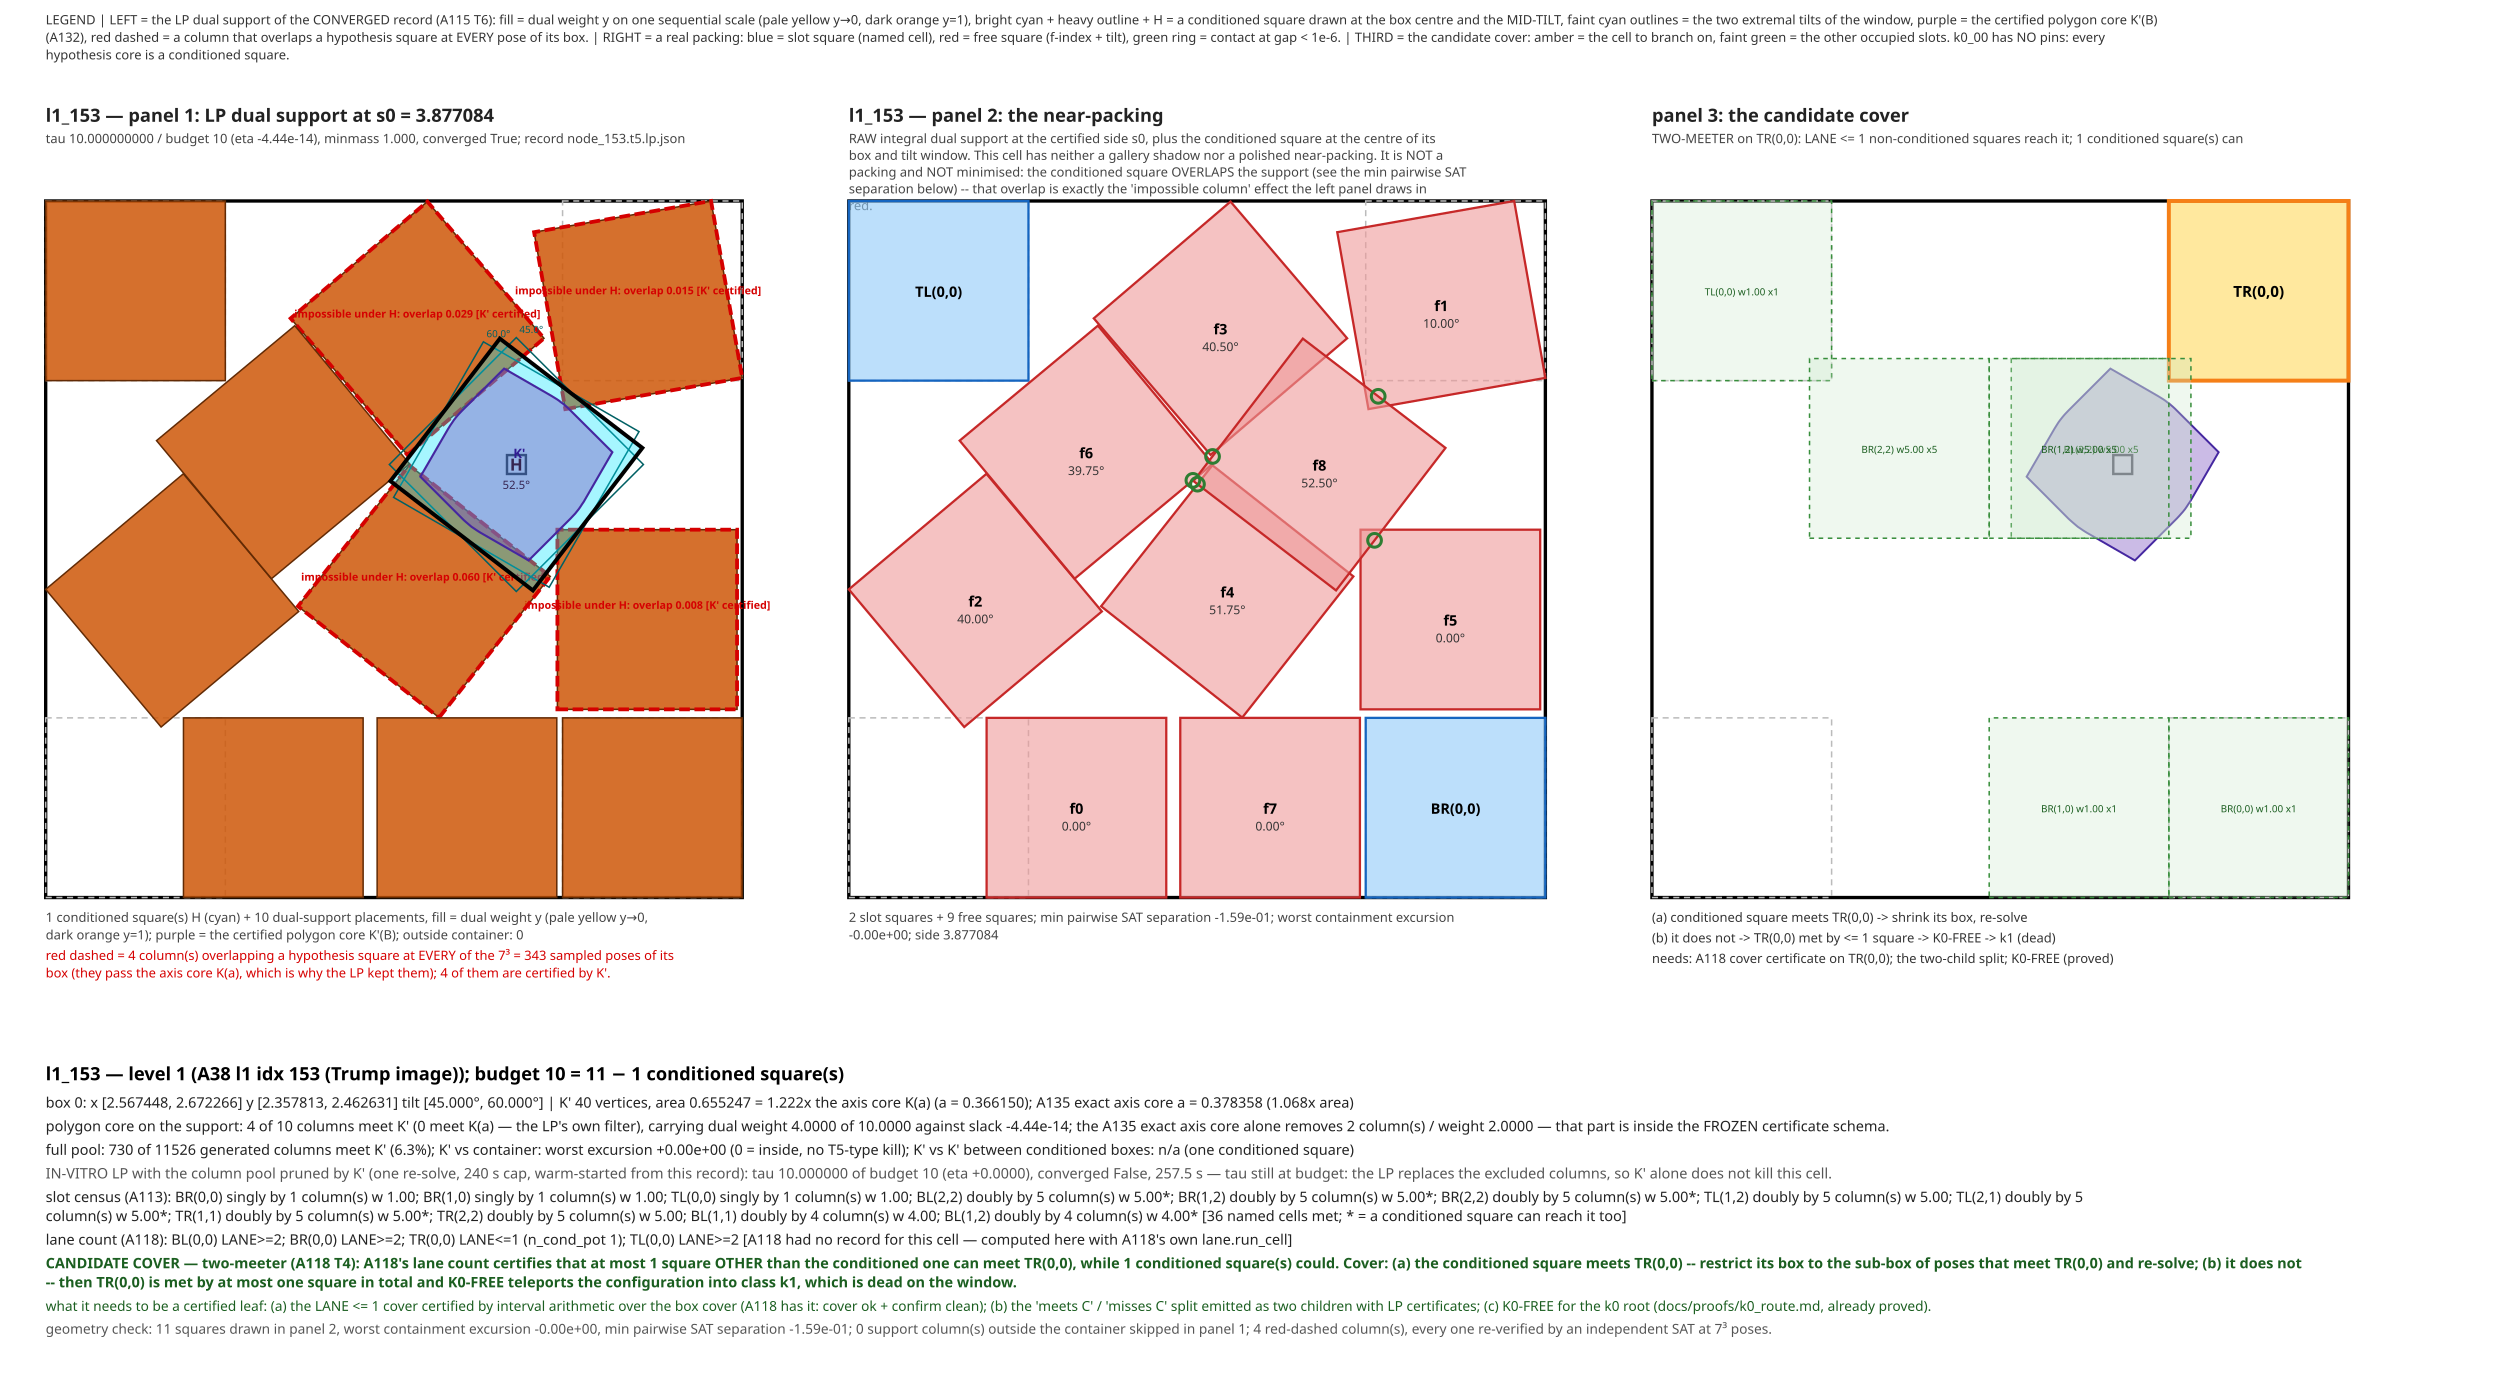
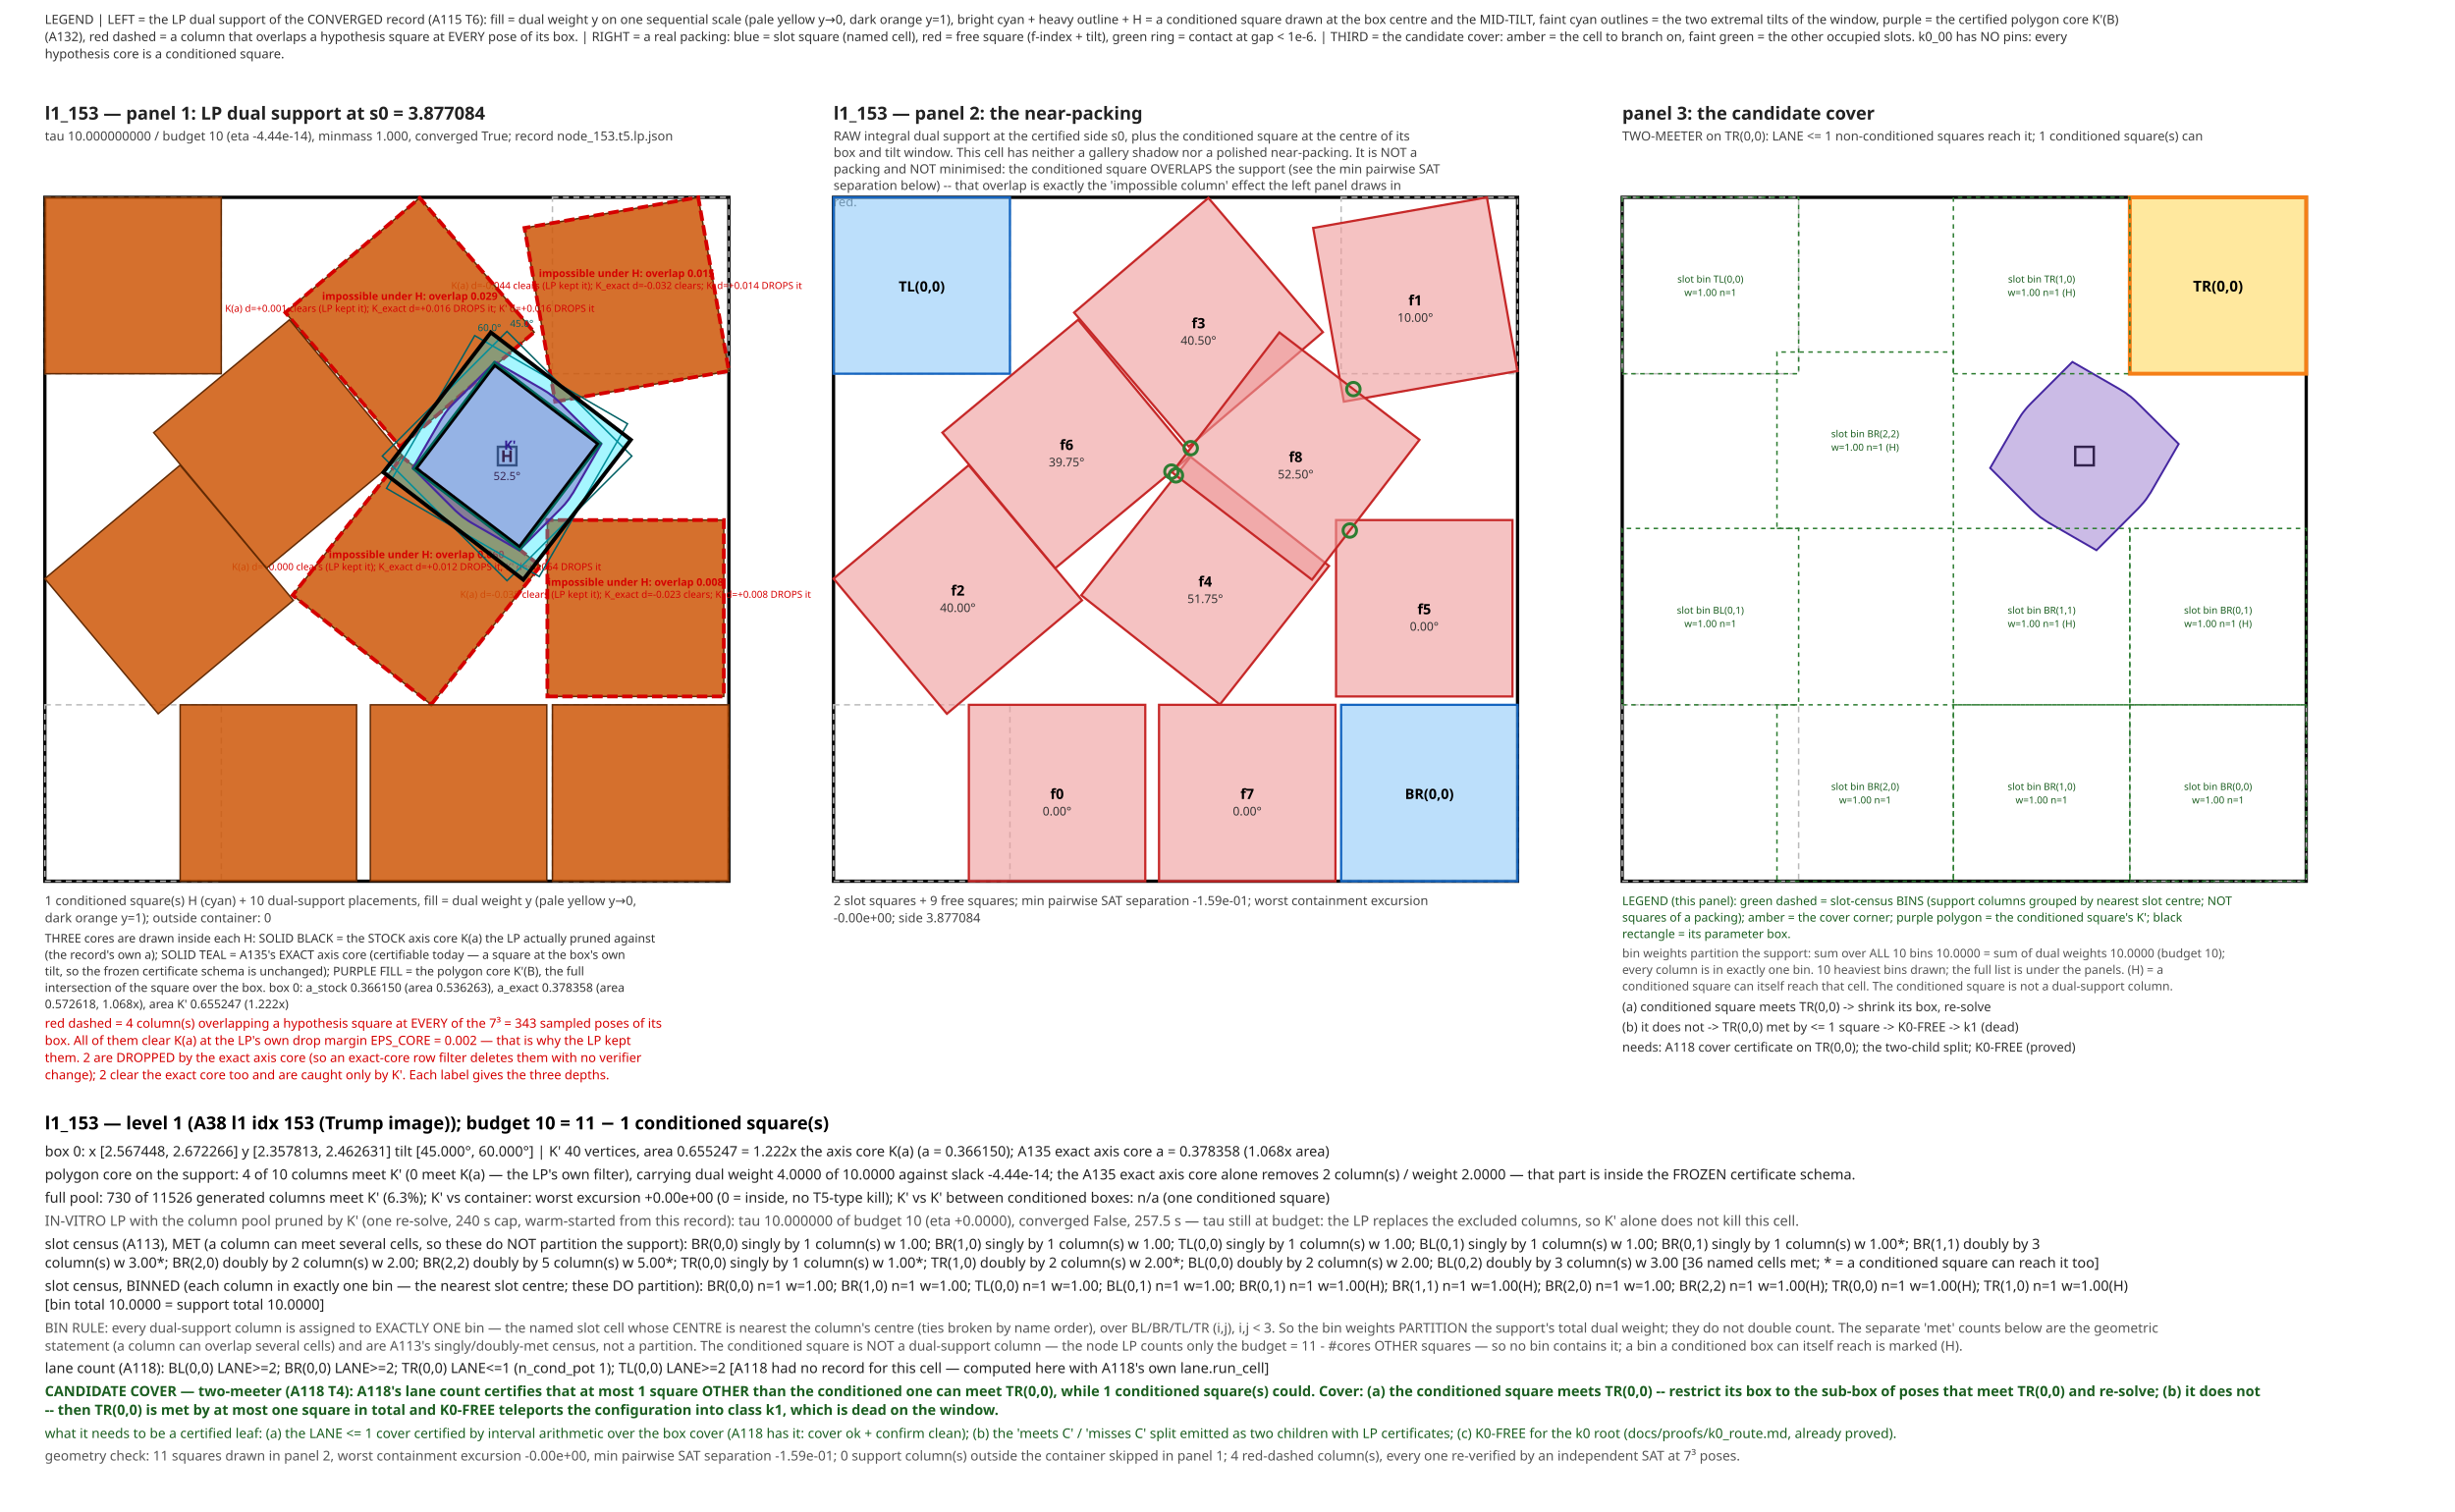
- <svg xmlns="http://www.w3.org/2000/svg" width="1642" height="910" font-family="Segoe UI, sans-serif" style="background:#fff">
+ <svg xmlns="http://www.w3.org/2000/svg" width="1642" height="1011" font-family="Segoe UI, sans-serif" style="background:#fff">
  <text x="30.0" y="16.0" font-size="8.5" fill="#333" text-anchor="start">LEGEND | LEFT = the LP dual support of the CONVERGED record (A115 T6): fill = dual weight y on one sequential scale (pale yellow y→0, dark orange y=1), bright cyan + heavy outline + H = a conditioned square drawn at the box centre and the MID-TILT, faint cyan outlines = the two extremal tilts of the window, purple = the certified polygon core K'(B)</text>
  <text x="30.0" y="27.5" font-size="8.5" fill="#333" text-anchor="start">(A132), red dashed = a column that overlaps a hypothesis square at EVERY pose of its box. | RIGHT = a real packing: blue = slot square (named cell), red = free square (f-index + tilt), green ring = contact at gap &lt; 1e-6. | THIRD = the candidate cover: amber = the cell to branch on, faint green = the other occupied slots. k0_00 has NO pins: every</text>
  <text x="30.0" y="39.0" font-size="8.5" fill="#333" text-anchor="start">hypothesis core is a conditioned square.</text>
  <text x="30.0" y="80.0" font-size="12" fill="#222" text-anchor="start" font-weight="bold">l1_153 — panel 1: LP dual support at s0 = 3.877084</text>
  <text x="30.0" y="94.0" font-size="8.5" fill="#444" text-anchor="start">tau 10.000000000 / budget 10 (eta -4.44e-14), minmass 1.000, converged True; record node_153.t5.lp.json</text>
  <rect x="30" y="132.0" width="457.5" height="457.5" fill="none" stroke="#000" stroke-width="2.2" />
  <rect x="30.0" y="471.5" width="118" height="118" fill="none" stroke="#bbb" stroke-width="1" stroke-dasharray="4,3" />
  <rect x="369.5" y="471.5" width="118" height="118" fill="none" stroke="#bbb" stroke-width="1" stroke-dasharray="4,3" />
  <rect x="30.0" y="132.0" width="118" height="118" fill="none" stroke="#bbb" stroke-width="1" stroke-dasharray="4,3" />
  <rect x="369.5" y="132.0" width="118" height="118" fill="none" stroke="#bbb" stroke-width="1" stroke-dasharray="4,3" />
  <polygon points="369.5,589.5 487.5,589.5 487.5,471.5 369.5,471.5" fill="hsl(24,92%,42%)" fill-opacity="0.85" stroke="hsl(24,92%,20%)" stroke-width="1.0" />
  <polygon points="366.1,465.9 484.1,465.9 484.1,347.9 366.1,347.9" fill="hsl(24,92%,42%)" fill-opacity="0.85" stroke="hsl(24,92%,20%)" stroke-width="1.0" />
  <polygon points="366.1,465.9 484.1,465.9 484.1,347.9 366.1,347.9" fill="none" fill-opacity="0.00" stroke="#d50000" stroke-width="2.5" stroke-dasharray="7,3" />
-   <text x="425.1" y="399.9" font-size="7.0" fill="#d50000" text-anchor="middle" font-weight="bold">impossible under H: overlap 0.008  [K' certified]</text>
+   <text x="425.1" y="391.9" font-size="7.0" fill="#d50000" text-anchor="middle" font-weight="bold">impossible under H: overlap 0.008</text>
+   <text x="425.1" y="399.9" font-size="6.5" fill="#d50000" text-anchor="middle">K(a) d=-0.035 clears (LP kept it); K_exact d=-0.023 clears; K' d=+0.008 DROPS it</text>
  <polygon points="288.4,471.3 361.4,378.6 268.8,305.6 195.7,398.2" fill="hsl(24,92%,42%)" fill-opacity="0.85" stroke="hsl(24,92%,20%)" stroke-width="1.0" />
  <polygon points="288.4,471.3 361.4,378.6 268.8,305.6 195.7,398.2" fill="none" fill-opacity="0.00" stroke="#d50000" stroke-width="2.5" stroke-dasharray="7,3" />
-   <text x="278.6" y="381.4" font-size="7.0" fill="#d50000" text-anchor="middle" font-weight="bold">impossible under H: overlap 0.060  [K' certified]</text>
+   <text x="278.6" y="373.4" font-size="7.0" fill="#d50000" text-anchor="middle" font-weight="bold">impossible under H: overlap 0.060</text>
+   <text x="278.6" y="381.4" font-size="6.5" fill="#d50000" text-anchor="middle">K(a) d=+0.000 clears (LP kept it); K_exact d=+0.012 DROPS it; K' d=+0.054 DROPS it</text>
  <polygon points="30.0,250.0 148.0,250.0 148.0,132.0 30.0,132.0" fill="hsl(24,92%,42%)" fill-opacity="0.85" stroke="hsl(24,92%,20%)" stroke-width="1.0" />
  <polygon points="371.3,268.7 487.5,248.2 467.0,132.0 350.8,152.5" fill="hsl(24,92%,42%)" fill-opacity="0.85" stroke="hsl(24,92%,20%)" stroke-width="1.0" />
  <polygon points="371.3,268.7 487.5,248.2 467.0,132.0 350.8,152.5" fill="none" fill-opacity="0.00" stroke="#d50000" stroke-width="2.5" stroke-dasharray="7,3" />
-   <text x="419.1" y="193.3" font-size="7.0" fill="#d50000" text-anchor="middle" font-weight="bold">impossible under H: overlap 0.015  [K' certified]</text>
+   <text x="419.1" y="185.3" font-size="7.0" fill="#d50000" text-anchor="middle" font-weight="bold">impossible under H: overlap 0.015</text>
+   <text x="419.1" y="193.3" font-size="6.5" fill="#d50000" text-anchor="middle">K(a) d=-0.044 clears (LP kept it); K_exact d=-0.032 clears; K' d=+0.014 DROPS it</text>
  <polygon points="267.6,298.8 357.3,222.2 280.7,132.4 190.9,209.1" fill="hsl(24,92%,42%)" fill-opacity="0.85" stroke="hsl(24,92%,20%)" stroke-width="1.0" />
  <polygon points="267.6,298.8 357.3,222.2 280.7,132.4 190.9,209.1" fill="none" fill-opacity="0.00" stroke="#d50000" stroke-width="2.5" stroke-dasharray="7,3" />
-   <text x="274.1" y="208.6" font-size="7.0" fill="#d50000" text-anchor="middle" font-weight="bold">impossible under H: overlap 0.029  [K' certified]</text>
+   <text x="274.1" y="200.6" font-size="7.0" fill="#d50000" text-anchor="middle" font-weight="bold">impossible under H: overlap 0.029</text>
+   <text x="274.1" y="208.6" font-size="6.5" fill="#d50000" text-anchor="middle">K(a) d=+0.001 clears (LP kept it); K_exact d=+0.016 DROPS it; K' d=+0.016 DROPS it</text>
  <polygon points="105.8,477.5 196.2,401.6 120.4,311.2 30.0,387.1" fill="hsl(24,92%,42%)" fill-opacity="0.85" stroke="hsl(24,92%,20%)" stroke-width="1.0" />
  <polygon points="178.3,380.1 269.0,304.7 193.6,213.9 102.8,289.4" fill="hsl(24,92%,42%)" fill-opacity="0.85" stroke="hsl(24,92%,20%)" stroke-width="1.0" />
  <polygon points="120.5,589.5 238.5,589.5 238.5,471.5 120.5,471.5" fill="hsl(24,92%,42%)" fill-opacity="0.85" stroke="hsl(24,92%,20%)" stroke-width="1.0" />
  <polygon points="247.7,589.5 365.7,589.5 365.7,471.5 247.7,471.5" fill="hsl(24,92%,42%)" fill-opacity="0.85" stroke="hsl(24,92%,20%)" stroke-width="1.0" />
  <rect x="333.0" y="298.9" width="12.4" height="12.4" fill="none" stroke="#000" stroke-width="1.6" />
  <polygon points="339.1,388.5 422.6,305.1 339.1,221.7 255.7,305.1" fill="#00e5ff" fill-opacity="0.00" stroke="#006064" stroke-width="1.0" />
  <text x="341.1" y="218.7" font-size="6.5" fill="#006064" text-anchor="start">45.0°</text>
  <polygon points="360.7,385.7 419.7,283.5 317.5,224.5 258.5,326.7" fill="#00e5ff" fill-opacity="0.00" stroke="#006064" stroke-width="1.0" />
  <text x="319.5" y="221.5" font-size="6.5" fill="#006064" text-anchor="start">60.0°</text>
  <polygon points="350.0,387.8 421.9,294.2 328.3,222.4 256.4,316.0" fill="#00e5ff" fill-opacity="0.35" stroke="#000" stroke-width="2.6" />
  <text x="339.1" y="309.1" font-size="11" fill="#000" text-anchor="middle" font-weight="bold">H</text>
  <text x="339.1" y="321.1" font-size="7.5" fill="#000" text-anchor="middle">52.5°</text>
  <polygon points="276.1,313.1 303.7,340.7 304.6,341.6 306.3,343.1 308.4,344.9 309.7,346.0 311.5,347.2 313.1,348.3 314.5,349.2 315.8,350.0 347.2,368.1 374.7,340.6 376.2,339.0 377.8,337.3 378.6,336.3 380.2,334.3 381.1,333.0 382.2,331.3 383.5,329.4 384.0,328.5 402.2,297.0 374.6,269.5 373.5,268.4 372.2,267.2 370.8,266.0 369.9,265.2 368.3,264.1 367.2,263.2 365.9,262.3 364.6,261.5 362.5,260.2 331.1,242.1 303.6,269.6 301.6,271.7 300.7,272.7 299.6,274.0 298.1,275.9 297.1,277.4 295.8,279.3 294.3,281.7" fill="#7e57c2" fill-opacity="0.42" stroke="#4527a0" stroke-width="1.4" />
+   <polygon points="347.6,367.7 401.7,296.6 330.6,242.5 276.6,313.6" fill="none" fill-opacity="0.00" stroke="#00695c" stroke-width="1.8" />
+   <polygon points="347.4,365.6 399.7,296.9 330.9,244.5 278.6,313.3" fill="none" fill-opacity="0.00" stroke="#000000" stroke-width="1.8" />
  <text x="341.1" y="300.8" font-size="8.5" fill="#311b92" text-anchor="middle" font-weight="bold">K'</text>
  <text x="30.0" y="605.5" font-size="8.5" fill="#444" text-anchor="start">1 conditioned square(s) H (cyan) + 10 dual-support placements, fill = dual weight y (pale yellow y→0,</text>
-   <text x="30.0" y="617.0" font-size="8.5" fill="#444" text-anchor="start">dark orange y=1); purple = the certified polygon core K'(B); outside container: 0</text>
-   <text x="30.0" y="630.5" font-size="8.5" fill="#d50000" text-anchor="start">red dashed = 4 column(s) overlapping a hypothesis square at EVERY of the 7³ = 343 sampled poses of its</text>
-   <text x="30.0" y="642.0" font-size="8.5" fill="#d50000" text-anchor="start">box (they pass the axis core K(a), which is why the LP kept them); 4 of them are certified by K'.</text>
+   <text x="30.0" y="617.0" font-size="8.5" fill="#444" text-anchor="start">dark orange y=1); outside container: 0</text>
+   <text x="30.0" y="630.5" font-size="8.0" fill="#333" text-anchor="start">THREE cores are drawn inside each H: SOLID BLACK = the STOCK axis core K(a) the LP actually pruned against</text>
+   <text x="30.0" y="641.5" font-size="8.0" fill="#333" text-anchor="start">(the record's own a); SOLID TEAL = A135's EXACT axis core (certifiable today — a square at the box's own</text>
+   <text x="30.0" y="652.5" font-size="8.0" fill="#333" text-anchor="start">tilt, so the frozen certificate schema is unchanged); PURPLE FILL = the polygon core K'(B), the full</text>
+   <text x="30.0" y="663.5" font-size="8.0" fill="#333" text-anchor="start">intersection of the square over the box. box 0: a_stock 0.366150 (area 0.536263), a_exact 0.378358 (area</text>
+   <text x="30.0" y="674.5" font-size="8.0" fill="#333" text-anchor="start">0.572618, 1.068x), area K' 0.655247 (1.222x)</text>
+   <text x="30.0" y="687.5" font-size="8.5" fill="#d50000" text-anchor="start">red dashed = 4 column(s) overlapping a hypothesis square at EVERY of the 7³ = 343 sampled poses of its</text>
+   <text x="30.0" y="699.0" font-size="8.5" fill="#d50000" text-anchor="start">box. All of them clear K(a) at the LP's own drop margin EPS_CORE = 0.002 — that is why the LP kept</text>
+   <text x="30.0" y="710.5" font-size="8.5" fill="#d50000" text-anchor="start">them. 2 are DROPPED by the exact axis core (so an exact-core row filter deletes them with no verifier</text>
+   <text x="30.0" y="722.0" font-size="8.5" fill="#d50000" text-anchor="start">change); 2 clear the exact core too and are caught only by K'. Each label gives the three depths.</text>
  <text x="557.5" y="80.0" font-size="12" fill="#222" text-anchor="start" font-weight="bold">l1_153 — panel 2: the near-packing</text>
  <text x="557.5" y="94.0" font-size="8.5" fill="#444" text-anchor="start">RAW integral dual support at the certified side s0, plus the conditioned square at the centre of its</text>
  <text x="557.5" y="105.0" font-size="8.5" fill="#444" text-anchor="start">box and tilt window. This cell has neither a gallery shadow nor a polished near-packing. It is NOT a</text>
  <text x="557.5" y="116.0" font-size="8.5" fill="#444" text-anchor="start">packing and NOT minimised: the conditioned square OVERLAPS the support (see the min pairwise SAT</text>
  <text x="557.5" y="127.0" font-size="8.5" fill="#444" text-anchor="start">separation below) -- that overlap is exactly the 'impossible column' effect the left panel draws in</text>
  <text x="557.5" y="138.0" font-size="8.5" fill="#444" text-anchor="start">red.</text>
  <rect x="557.496" y="132.0" width="457.5" height="457.5" fill="none" stroke="#000" stroke-width="2.2" />
  <rect x="557.5" y="471.5" width="118" height="118" fill="none" stroke="#bbb" stroke-width="1" stroke-dasharray="4,3" />
  <rect x="897.0" y="471.5" width="118" height="118" fill="none" stroke="#bbb" stroke-width="1" stroke-dasharray="4,3" />
  <rect x="557.5" y="132.0" width="118" height="118" fill="none" stroke="#bbb" stroke-width="1" stroke-dasharray="4,3" />
  <rect x="897.0" y="132.0" width="118" height="118" fill="none" stroke="#bbb" stroke-width="1" stroke-dasharray="4,3" />
  <polygon points="557.5,250.0 675.5,250.0 675.5,132.0 557.5,132.0" fill="#90caf9" fill-opacity="0.60" stroke="#1565c0" stroke-width="1.5" />
  <text x="616.5" y="195.0" font-size="9.5" fill="#000" text-anchor="middle" font-weight="bold">TL(0,0)</text>
  <polygon points="648.0,589.5 766.0,589.5 766.0,471.5 648.0,471.5" fill="#ef9a9a" fill-opacity="0.60" stroke="#c62828" stroke-width="1.5" />
  <text x="707.0" y="534.5" font-size="9.5" fill="#000" text-anchor="middle" font-weight="bold">f0</text>
  <text x="707.0" y="545.5" font-size="8" fill="#333" text-anchor="middle">0.00°</text>
  <polygon points="897.0,589.5 1015.0,589.5 1015.0,471.5 897.0,471.5" fill="#90caf9" fill-opacity="0.60" stroke="#1565c0" stroke-width="1.5" />
  <text x="956.0" y="534.5" font-size="9.5" fill="#000" text-anchor="middle" font-weight="bold">BR(0,0)</text>
  <polygon points="898.8,268.7 1015.0,248.2 994.5,132.0 878.3,152.5" fill="#ef9a9a" fill-opacity="0.60" stroke="#c62828" stroke-width="1.5" />
  <text x="946.6" y="204.3" font-size="9.5" fill="#000" text-anchor="middle" font-weight="bold">f1</text>
  <text x="946.6" y="215.3" font-size="8" fill="#333" text-anchor="middle">10.00°</text>
  <polygon points="633.3,477.5 723.7,401.6 647.9,311.2 557.5,387.1" fill="#ef9a9a" fill-opacity="0.60" stroke="#c62828" stroke-width="1.5" />
  <text x="640.6" y="398.4" font-size="9.5" fill="#000" text-anchor="middle" font-weight="bold">f2</text>
  <text x="640.6" y="409.4" font-size="8" fill="#333" text-anchor="middle">40.00°</text>
  <polygon points="795.1,298.8 884.8,222.2 808.2,132.4 718.4,209.1" fill="#ef9a9a" fill-opacity="0.60" stroke="#c62828" stroke-width="1.5" />
  <text x="801.6" y="219.6" font-size="9.5" fill="#000" text-anchor="middle" font-weight="bold">f3</text>
  <text x="801.6" y="230.6" font-size="8" fill="#333" text-anchor="middle">40.50°</text>
  <polygon points="815.9,471.3 888.9,378.6 796.3,305.6 723.2,398.2" fill="#ef9a9a" fill-opacity="0.60" stroke="#c62828" stroke-width="1.5" />
  <text x="806.1" y="392.4" font-size="9.5" fill="#000" text-anchor="middle" font-weight="bold">f4</text>
  <text x="806.1" y="403.4" font-size="8" fill="#333" text-anchor="middle">51.75°</text>
  <polygon points="893.6,465.9 1011.6,465.9 1011.6,347.9 893.6,347.9" fill="#ef9a9a" fill-opacity="0.60" stroke="#c62828" stroke-width="1.5" />
  <text x="952.6" y="410.9" font-size="9.5" fill="#000" text-anchor="middle" font-weight="bold">f5</text>
  <text x="952.6" y="421.9" font-size="8" fill="#333" text-anchor="middle">0.00°</text>
  <polygon points="705.8,380.1 796.5,304.7 721.1,213.9 630.3,289.4" fill="#ef9a9a" fill-opacity="0.60" stroke="#c62828" stroke-width="1.5" />
  <text x="713.4" y="301.0" font-size="9.5" fill="#000" text-anchor="middle" font-weight="bold">f6</text>
  <text x="713.4" y="312.0" font-size="8" fill="#333" text-anchor="middle">39.75°</text>
  <polygon points="775.2,589.5 893.2,589.5 893.2,471.5 775.2,471.5" fill="#ef9a9a" fill-opacity="0.60" stroke="#c62828" stroke-width="1.5" />
  <text x="834.2" y="534.5" font-size="9.5" fill="#000" text-anchor="middle" font-weight="bold">f7</text>
  <text x="834.2" y="545.5" font-size="8" fill="#333" text-anchor="middle">0.00°</text>
  <polygon points="877.5,387.8 949.4,294.2 855.7,222.4 783.9,316.0" fill="#ef9a9a" fill-opacity="0.60" stroke="#c62828" stroke-width="1.5" />
  <text x="866.6" y="309.1" font-size="9.5" fill="#000" text-anchor="middle" font-weight="bold">f8</text>
  <text x="866.6" y="320.1" font-size="8" fill="#333" text-anchor="middle">52.50°</text>
  <circle cx="905.2" cy="260.3" r="4.5" fill="none" stroke="#2e7d32" stroke-width="2" />
  <circle cx="796.4" cy="299.8" r="4.5" fill="none" stroke="#2e7d32" stroke-width="2" />
  <circle cx="786.5" cy="318.0" r="4.5" fill="none" stroke="#2e7d32" stroke-width="2" />
  <circle cx="902.8" cy="354.9" r="4.5" fill="none" stroke="#2e7d32" stroke-width="2" />
  <circle cx="783.5" cy="315.5" r="4.5" fill="none" stroke="#2e7d32" stroke-width="2" />
  <text x="557.5" y="605.5" font-size="8.5" fill="#444" text-anchor="start">2 slot squares + 9 free squares; min pairwise SAT separation -1.59e-01; worst containment excursion</text>
  <text x="557.5" y="617.0" font-size="8.5" fill="#444" text-anchor="start">-0.00e+00; side 3.877084</text>
  <text x="1085.0" y="80.0" font-size="12" fill="#222" text-anchor="start" font-weight="bold">panel 3: the candidate cover</text>
  <text x="1085.0" y="94.0" font-size="8.5" fill="#444" text-anchor="start">TWO-MEETER on TR(0,0): LANE &lt;= 1 non-conditioned squares reach it; 1 conditioned square(s) can</text>
  <rect x="1084.992" y="132.0" width="457.5" height="457.5" fill="none" stroke="#000" stroke-width="2.2" />
  <rect x="1085.0" y="471.5" width="118" height="118" fill="none" stroke="#bbb" stroke-width="1" stroke-dasharray="4,3" />
  <rect x="1424.5" y="471.5" width="118" height="118" fill="none" stroke="#bbb" stroke-width="1" stroke-dasharray="4,3" />
  <rect x="1085.0" y="132.0" width="118" height="118" fill="none" stroke="#bbb" stroke-width="1" stroke-dasharray="4,3" />
  <rect x="1424.5" y="132.0" width="118" height="118" fill="none" stroke="#bbb" stroke-width="1" stroke-dasharray="4,3" />
  <rect x="1388.0" y="298.9" width="12.4" height="12.4" fill="none" stroke="#000" stroke-width="1.6" />
  <polygon points="1331.1,313.1 1358.6,340.7 1359.6,341.6 1361.3,343.1 1363.4,344.9 1364.7,346.0 1366.5,347.2 1368.1,348.3 1369.5,349.2 1370.8,350.0 1402.2,368.1 1429.7,340.6 1431.2,339.0 1432.7,337.3 1433.6,336.3 1435.2,334.3 1436.1,333.0 1437.2,331.3 1438.5,329.4 1439.0,328.5 1457.2,297.0 1429.6,269.5 1428.5,268.4 1427.2,267.2 1425.8,266.0 1424.9,265.2 1423.3,264.1 1422.2,263.2 1420.9,262.3 1419.6,261.5 1417.5,260.2 1386.1,242.1 1358.6,269.6 1356.6,271.7 1355.7,272.7 1354.6,274.0 1353.1,275.9 1352.0,277.4 1350.8,279.3 1349.3,281.7" fill="#7e57c2" fill-opacity="0.40" stroke="#4527a0" stroke-width="1.3" />
  <polygon points="1424.5,250.0 1542.5,250.0 1542.5,132.0 1424.5,132.0" fill="#ffd54f" fill-opacity="0.55" stroke="#f57f17" stroke-width="2.6" />
  <text x="1483.5" y="195.0" font-size="10" fill="#000" text-anchor="middle" font-weight="bold">TR(0,0)</text>
-   <polygon points="1424.5,589.5 1542.5,589.5 1542.5,471.5 1424.5,471.5" fill="#c8e6c9" fill-opacity="0.30" stroke="#388e3c" stroke-width="1.0" stroke-dasharray="3,3" />
-   <text x="1483.5" y="533.5" font-size="6.5" fill="#1b5e20" text-anchor="middle">BR(0,0) w1.00 x1</text>
-   <polygon points="1306.5,589.5 1424.5,589.5 1424.5,471.5 1306.5,471.5" fill="#c8e6c9" fill-opacity="0.30" stroke="#388e3c" stroke-width="1.0" stroke-dasharray="3,3" />
-   <text x="1365.5" y="533.5" font-size="6.5" fill="#1b5e20" text-anchor="middle">BR(1,0) w1.00 x1</text>
-   <polygon points="1085.0,250.0 1203.0,250.0 1203.0,132.0 1085.0,132.0" fill="#c8e6c9" fill-opacity="0.30" stroke="#388e3c" stroke-width="1.0" stroke-dasharray="3,3" />
-   <text x="1144.0" y="194.0" font-size="6.5" fill="#1b5e20" text-anchor="middle">TL(0,0) w1.00 x1</text>
-   <polygon points="1321.0,353.5 1439.0,353.5 1439.0,235.5 1321.0,235.5" fill="#c8e6c9" fill-opacity="0.30" stroke="#388e3c" stroke-width="1.0" stroke-dasharray="3,3" />
-   <text x="1380.0" y="297.5" font-size="6.5" fill="#1b5e20" text-anchor="middle">BL(2,2) w5.00 x5</text>
-   <polygon points="1306.5,353.5 1424.5,353.5 1424.5,235.5 1306.5,235.5" fill="#c8e6c9" fill-opacity="0.30" stroke="#388e3c" stroke-width="1.0" stroke-dasharray="3,3" />
-   <text x="1365.5" y="297.5" font-size="6.5" fill="#1b5e20" text-anchor="middle">BR(1,2) w5.00 x5</text>
-   <polygon points="1188.5,353.5 1306.5,353.5 1306.5,235.5 1188.5,235.5" fill="#c8e6c9" fill-opacity="0.30" stroke="#388e3c" stroke-width="1.0" stroke-dasharray="3,3" />
-   <text x="1247.5" y="297.5" font-size="6.5" fill="#1b5e20" text-anchor="middle">BR(2,2) w5.00 x5</text>
-   <text x="1085.0" y="605.5" font-size="8.5" fill="#333" text-anchor="start">(a) conditioned square meets TR(0,0) -&gt; shrink its box, re-solve</text>
-   <text x="1085.0" y="619.0" font-size="8.5" fill="#333" text-anchor="start">(b) it does not -&gt; TR(0,0) met by &lt;= 1 square -&gt; K0-FREE -&gt; k1 (dead)</text>
-   <text x="1085.0" y="632.5" font-size="8.5" fill="#333" text-anchor="start">needs: A118 cover certificate on TR(0,0); the two-child split; K0-FREE (proved)</text>
-   <text x="30.0" y="709.5" font-size="12" fill="#000" text-anchor="start" font-weight="bold">l1_153 — level 1 (A38 l1 idx 153 (Trump image)); budget 10 = 11 − 1 conditioned square(s)</text>
-   <text x="30.0" y="727.5" font-size="9.5" fill="#222" text-anchor="start">box 0: x [2.567448, 2.672266] y [2.357813, 2.462631] tilt [45.000°, 60.000°] | K' 40 vertices, area 0.655247 = 1.222x the axis core K(a) (a = 0.366150); A135 exact axis core a = 0.378358 (1.068x area)</text>
-   <text x="30.0" y="743.0" font-size="9.5" fill="#222" text-anchor="start">polygon core on the support: 4 of 10 columns meet K' (0 meet K(a) — the LP's own filter), carrying dual weight 4.0000 of 10.0000 against slack -4.44e-14; the A135 exact axis core alone removes 2 column(s) / weight 2.0000 — that part is inside the FROZEN certificate schema.</text>
-   <text x="30.0" y="758.5" font-size="9.5" fill="#222" text-anchor="start">full pool: 730 of 11526 generated columns meet K' (6.3%); K' vs container: worst excursion +0.00e+00 (0 = inside, no T5-type kill); K' vs K' between conditioned boxes: n/a (one conditioned square)</text>
-   <text x="30.0" y="774.0" font-size="9.5" fill="#555" text-anchor="start">IN-VITRO LP with the column pool pruned by K' (one re-solve, 240 s cap, warm-started from this record): tau 10.000000 of budget 10 (eta +0.0000), converged False, 257.5 s — tau still at budget: the LP replaces the excluded columns, so K' alone does not kill this cell.</text>
-   <text x="30.0" y="789.5" font-size="9.5" fill="#222" text-anchor="start">slot census (A113): BR(0,0) singly by 1 column(s) w 1.00; BR(1,0) singly by 1 column(s) w 1.00; TL(0,0) singly by 1 column(s) w 1.00; BL(2,2) doubly by 5 column(s) w 5.00*; BR(1,2) doubly by 5 column(s) w 5.00*; BR(2,2) doubly by 5 column(s) w 5.00*; TL(1,2) doubly by 5 column(s) w 5.00; TL(2,1) doubly by 5</text>
-   <text x="30.0" y="802.0" font-size="9.5" fill="#222" text-anchor="start">column(s) w 5.00*; TR(1,1) doubly by 5 column(s) w 5.00*; TR(2,2) doubly by 5 column(s) w 5.00; BL(1,1) doubly by 4 column(s) w 4.00; BL(1,2) doubly by 4 column(s) w 4.00* [36 named cells met; * = a conditioned square can reach it too]</text>
-   <text x="30.0" y="817.5" font-size="9.5" fill="#222" text-anchor="start">lane count (A118): BL(0,0) LANE&gt;=2; BR(0,0) LANE&gt;=2; TR(0,0) LANE&lt;=1 (n_cond_pot 1); TL(0,0) LANE&gt;=2 [A118 had no record for this cell — computed here with A118's own lane.run_cell]</text>
-   <text x="30.0" y="833.0" font-size="9.5" fill="#1b5e20" text-anchor="start" font-weight="bold">CANDIDATE COVER — two-meeter (A118 T4): A118's lane count certifies that at most 1 square OTHER than the conditioned one can meet TR(0,0), while 1 conditioned square(s) could. Cover: (a) the conditioned square meets TR(0,0) -- restrict its box to the sub-box of poses that meet TR(0,0) and re-solve; (b) it does not</text>
-   <text x="30.0" y="845.5" font-size="9.5" fill="#1b5e20" text-anchor="start" font-weight="bold">-- then TR(0,0) is met by at most one square in total and K0-FREE teleports the configuration into class k1, which is dead on the window.</text>
-   <text x="30.0" y="861.0" font-size="9.0" fill="#1b5e20" text-anchor="start">what it needs to be a certified leaf: (a) the LANE &lt;= 1 cover certified by interval arithmetic over the box cover (A118 has it: cover ok + confirm clean); (b) the 'meets C' / 'misses C' split emitted as two children with LP certificates; (c) K0-FREE for the k0 root (docs/proofs/k0_route.md, already proved).</text>
-   <text x="30.0" y="876.0" font-size="9.0" fill="#555" text-anchor="start">geometry check: 11 squares drawn in panel 2, worst containment excursion -0.00e+00, min pairwise SAT separation -1.59e-01; 0 support column(s) outside the container skipped in panel 1; 4 red-dashed column(s), every one re-verified by an independent SAT at 7³ poses.</text>
+   <polygon points="1424.5,589.5 1542.5,589.5 1542.5,471.5 1424.5,471.5" fill="none" fill-opacity="0.00" stroke="#2e7d32" stroke-width="1.0" stroke-dasharray="3,3" />
+   <text x="1483.5" y="528.5" font-size="6.5" fill="#1b5e20" text-anchor="middle">slot bin BR(0,0)</text>
+   <text x="1483.5" y="537.5" font-size="6.5" fill="#1b5e20" text-anchor="middle">w=1.00 n=1</text>
+   <polygon points="1306.5,589.5 1424.5,589.5 1424.5,471.5 1306.5,471.5" fill="none" fill-opacity="0.00" stroke="#2e7d32" stroke-width="1.0" stroke-dasharray="3,3" />
+   <text x="1365.5" y="528.5" font-size="6.5" fill="#1b5e20" text-anchor="middle">slot bin BR(1,0)</text>
+   <text x="1365.5" y="537.5" font-size="6.5" fill="#1b5e20" text-anchor="middle">w=1.00 n=1</text>
+   <polygon points="1085.0,250.0 1203.0,250.0 1203.0,132.0 1085.0,132.0" fill="none" fill-opacity="0.00" stroke="#2e7d32" stroke-width="1.0" stroke-dasharray="3,3" />
+   <text x="1144.0" y="189.0" font-size="6.5" fill="#1b5e20" text-anchor="middle">slot bin TL(0,0)</text>
+   <text x="1144.0" y="198.0" font-size="6.5" fill="#1b5e20" text-anchor="middle">w=1.00 n=1</text>
+   <polygon points="1085.0,471.5 1203.0,471.5 1203.0,353.5 1085.0,353.5" fill="none" fill-opacity="0.00" stroke="#2e7d32" stroke-width="1.0" stroke-dasharray="3,3" />
+   <text x="1144.0" y="410.5" font-size="6.5" fill="#1b5e20" text-anchor="middle">slot bin BL(0,1)</text>
+   <text x="1144.0" y="419.5" font-size="6.5" fill="#1b5e20" text-anchor="middle">w=1.00 n=1</text>
+   <polygon points="1424.5,471.5 1542.5,471.5 1542.5,353.5 1424.5,353.5" fill="none" fill-opacity="0.00" stroke="#2e7d32" stroke-width="1.0" stroke-dasharray="3,3" />
+   <text x="1483.5" y="410.5" font-size="6.5" fill="#1b5e20" text-anchor="middle">slot bin BR(0,1)</text>
+   <text x="1483.5" y="419.5" font-size="6.5" fill="#1b5e20" text-anchor="middle">w=1.00 n=1 (H)</text>
+   <polygon points="1306.5,471.5 1424.5,471.5 1424.5,353.5 1306.5,353.5" fill="none" fill-opacity="0.00" stroke="#2e7d32" stroke-width="1.0" stroke-dasharray="3,3" />
+   <text x="1365.5" y="410.5" font-size="6.5" fill="#1b5e20" text-anchor="middle">slot bin BR(1,1)</text>
+   <text x="1365.5" y="419.5" font-size="6.5" fill="#1b5e20" text-anchor="middle">w=1.00 n=1 (H)</text>
+   <polygon points="1188.5,589.5 1306.5,589.5 1306.5,471.5 1188.5,471.5" fill="none" fill-opacity="0.00" stroke="#2e7d32" stroke-width="1.0" stroke-dasharray="3,3" />
+   <text x="1247.5" y="528.5" font-size="6.5" fill="#1b5e20" text-anchor="middle">slot bin BR(2,0)</text>
+   <text x="1247.5" y="537.5" font-size="6.5" fill="#1b5e20" text-anchor="middle">w=1.00 n=1</text>
+   <polygon points="1188.5,353.5 1306.5,353.5 1306.5,235.5 1188.5,235.5" fill="none" fill-opacity="0.00" stroke="#2e7d32" stroke-width="1.0" stroke-dasharray="3,3" />
+   <text x="1247.5" y="292.5" font-size="6.5" fill="#1b5e20" text-anchor="middle">slot bin BR(2,2)</text>
+   <text x="1247.5" y="301.5" font-size="6.5" fill="#1b5e20" text-anchor="middle">w=1.00 n=1 (H)</text>
+   <polygon points="1306.5,250.0 1424.5,250.0 1424.5,132.0 1306.5,132.0" fill="none" fill-opacity="0.00" stroke="#2e7d32" stroke-width="1.0" stroke-dasharray="3,3" />
+   <text x="1365.5" y="189.0" font-size="6.5" fill="#1b5e20" text-anchor="middle">slot bin TR(1,0)</text>
+   <text x="1365.5" y="198.0" font-size="6.5" fill="#1b5e20" text-anchor="middle">w=1.00 n=1 (H)</text>
+   <text x="1085.0" y="605.5" font-size="8.0" fill="#1b5e20" text-anchor="start">LEGEND (this panel): green dashed = slot-census BINS (support columns grouped by nearest slot centre; NOT</text>
+   <text x="1085.0" y="616.5" font-size="8.0" fill="#1b5e20" text-anchor="start">squares of a packing); amber = the cover corner; purple polygon = the conditioned square's K'; black</text>
+   <text x="1085.0" y="627.5" font-size="8.0" fill="#1b5e20" text-anchor="start">rectangle = its parameter box.</text>
+   <text x="1085.0" y="640.5" font-size="8.0" fill="#555" text-anchor="start">bin weights partition the support: sum over ALL 10 bins 10.0000 = sum of dual weights 10.0000 (budget 10);</text>
+   <text x="1085.0" y="651.5" font-size="8.0" fill="#555" text-anchor="start">every column is in exactly one bin. 10 heaviest bins drawn; the full list is under the panels. (H) = a</text>
+   <text x="1085.0" y="662.5" font-size="8.0" fill="#555" text-anchor="start">conditioned square can itself reach that cell. The conditioned square is not a dual-support column.</text>
+   <text x="1085.0" y="676.5" font-size="8.5" fill="#333" text-anchor="start">(a) conditioned square meets TR(0,0) -&gt; shrink its box, re-solve</text>
+   <text x="1085.0" y="690.0" font-size="8.5" fill="#333" text-anchor="start">(b) it does not -&gt; TR(0,0) met by &lt;= 1 square -&gt; K0-FREE -&gt; k1 (dead)</text>
+   <text x="1085.0" y="703.5" font-size="8.5" fill="#333" text-anchor="start">needs: A118 cover certificate on TR(0,0); the two-child split; K0-FREE (proved)</text>
+   <text x="30.0" y="755.5" font-size="12" fill="#000" text-anchor="start" font-weight="bold">l1_153 — level 1 (A38 l1 idx 153 (Trump image)); budget 10 = 11 − 1 conditioned square(s)</text>
+   <text x="30.0" y="773.5" font-size="9.5" fill="#222" text-anchor="start">box 0: x [2.567448, 2.672266] y [2.357813, 2.462631] tilt [45.000°, 60.000°] | K' 40 vertices, area 0.655247 = 1.222x the axis core K(a) (a = 0.366150); A135 exact axis core a = 0.378358 (1.068x area)</text>
+   <text x="30.0" y="789.0" font-size="9.5" fill="#222" text-anchor="start">polygon core on the support: 4 of 10 columns meet K' (0 meet K(a) — the LP's own filter), carrying dual weight 4.0000 of 10.0000 against slack -4.44e-14; the A135 exact axis core alone removes 2 column(s) / weight 2.0000 — that part is inside the FROZEN certificate schema.</text>
+   <text x="30.0" y="804.5" font-size="9.5" fill="#222" text-anchor="start">full pool: 730 of 11526 generated columns meet K' (6.3%); K' vs container: worst excursion +0.00e+00 (0 = inside, no T5-type kill); K' vs K' between conditioned boxes: n/a (one conditioned square)</text>
+   <text x="30.0" y="820.0" font-size="9.5" fill="#555" text-anchor="start">IN-VITRO LP with the column pool pruned by K' (one re-solve, 240 s cap, warm-started from this record): tau 10.000000 of budget 10 (eta +0.0000), converged False, 257.5 s — tau still at budget: the LP replaces the excluded columns, so K' alone does not kill this cell.</text>
+   <text x="30.0" y="835.5" font-size="9.5" fill="#222" text-anchor="start">slot census (A113), MET (a column can meet several cells, so these do NOT partition the support): BR(0,0) singly by 1 column(s) w 1.00; BR(1,0) singly by 1 column(s) w 1.00; TL(0,0) singly by 1 column(s) w 1.00; BL(0,1) singly by 1 column(s) w 1.00; BR(0,1) singly by 1 column(s) w 1.00*; BR(1,1) doubly by 3</text>
+   <text x="30.0" y="848.0" font-size="9.5" fill="#222" text-anchor="start">column(s) w 3.00*; BR(2,0) doubly by 2 column(s) w 2.00; BR(2,2) doubly by 5 column(s) w 5.00*; TR(0,0) singly by 1 column(s) w 1.00*; TR(1,0) doubly by 2 column(s) w 2.00*; BL(0,0) doubly by 2 column(s) w 2.00; BL(0,2) doubly by 3 column(s) w 3.00 [36 named cells met; * = a conditioned square can reach it too]</text>
+   <text x="30.0" y="863.5" font-size="9.5" fill="#222" text-anchor="start">slot census, BINNED (each column in exactly one bin — the nearest slot centre; these DO partition): BR(0,0) n=1 w=1.00; BR(1,0) n=1 w=1.00; TL(0,0) n=1 w=1.00; BL(0,1) n=1 w=1.00; BR(0,1) n=1 w=1.00(H); BR(1,1) n=1 w=1.00(H); BR(2,0) n=1 w=1.00; BR(2,2) n=1 w=1.00(H); TR(0,0) n=1 w=1.00(H); TR(1,0) n=1 w=1.00(H)</text>
+   <text x="30.0" y="876.0" font-size="9.5" fill="#222" text-anchor="start">[bin total 10.0000 = support total 10.0000]</text>
+   <text x="30.0" y="891.5" font-size="9.0" fill="#555" text-anchor="start">BIN RULE: every dual-support column is assigned to EXACTLY ONE bin — the named slot cell whose CENTRE is nearest the column's centre (ties broken by name order), over BL/BR/TL/TR (i,j), i,j &lt; 3. So the bin weights PARTITION the support's total dual weight; they do not double count. The separate 'met' counts below are the geometric</text>
+   <text x="30.0" y="903.5" font-size="9.0" fill="#555" text-anchor="start">statement (a column can overlap several cells) and are A113's singly/doubly-met census, not a partition. The conditioned square is NOT a dual-support column — the node LP counts only the budget = 11 - #cores OTHER squares — so no bin contains it; a bin a conditioned box can itself reach is marked (H).</text>
+   <text x="30.0" y="918.5" font-size="9.5" fill="#222" text-anchor="start">lane count (A118): BL(0,0) LANE&gt;=2; BR(0,0) LANE&gt;=2; TR(0,0) LANE&lt;=1 (n_cond_pot 1); TL(0,0) LANE&gt;=2 [A118 had no record for this cell — computed here with A118's own lane.run_cell]</text>
+   <text x="30.0" y="934.0" font-size="9.5" fill="#1b5e20" text-anchor="start" font-weight="bold">CANDIDATE COVER — two-meeter (A118 T4): A118's lane count certifies that at most 1 square OTHER than the conditioned one can meet TR(0,0), while 1 conditioned square(s) could. Cover: (a) the conditioned square meets TR(0,0) -- restrict its box to the sub-box of poses that meet TR(0,0) and re-solve; (b) it does not</text>
+   <text x="30.0" y="946.5" font-size="9.5" fill="#1b5e20" text-anchor="start" font-weight="bold">-- then TR(0,0) is met by at most one square in total and K0-FREE teleports the configuration into class k1, which is dead on the window.</text>
+   <text x="30.0" y="962.0" font-size="9.0" fill="#1b5e20" text-anchor="start">what it needs to be a certified leaf: (a) the LANE &lt;= 1 cover certified by interval arithmetic over the box cover (A118 has it: cover ok + confirm clean); (b) the 'meets C' / 'misses C' split emitted as two children with LP certificates; (c) K0-FREE for the k0 root (docs/proofs/k0_route.md, already proved).</text>
+   <text x="30.0" y="977.0" font-size="9.0" fill="#555" text-anchor="start">geometry check: 11 squares drawn in panel 2, worst containment excursion -0.00e+00, min pairwise SAT separation -1.59e-01; 0 support column(s) outside the container skipped in panel 1; 4 red-dashed column(s), every one re-verified by an independent SAT at 7³ poses.</text>
</svg>
